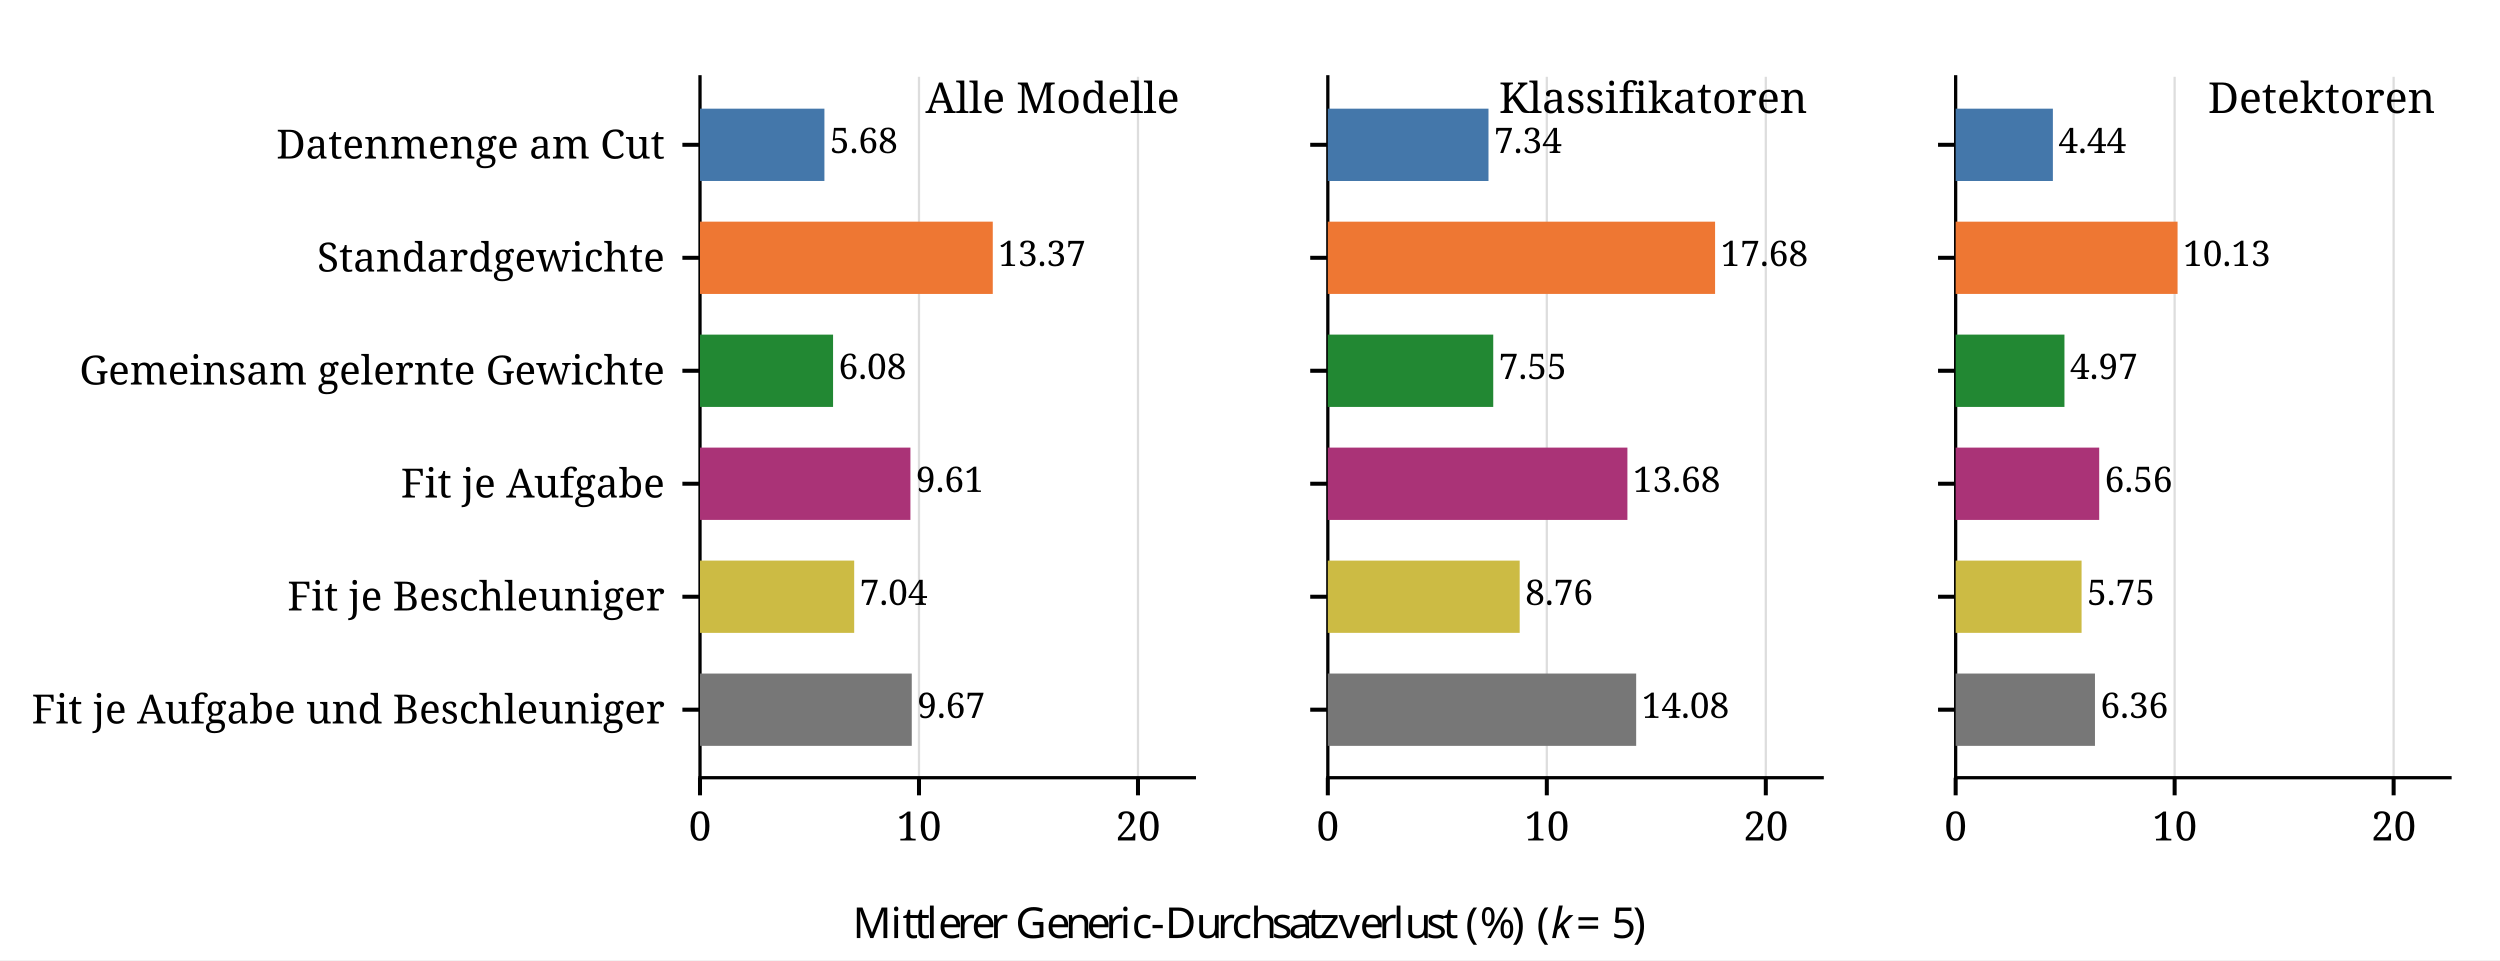
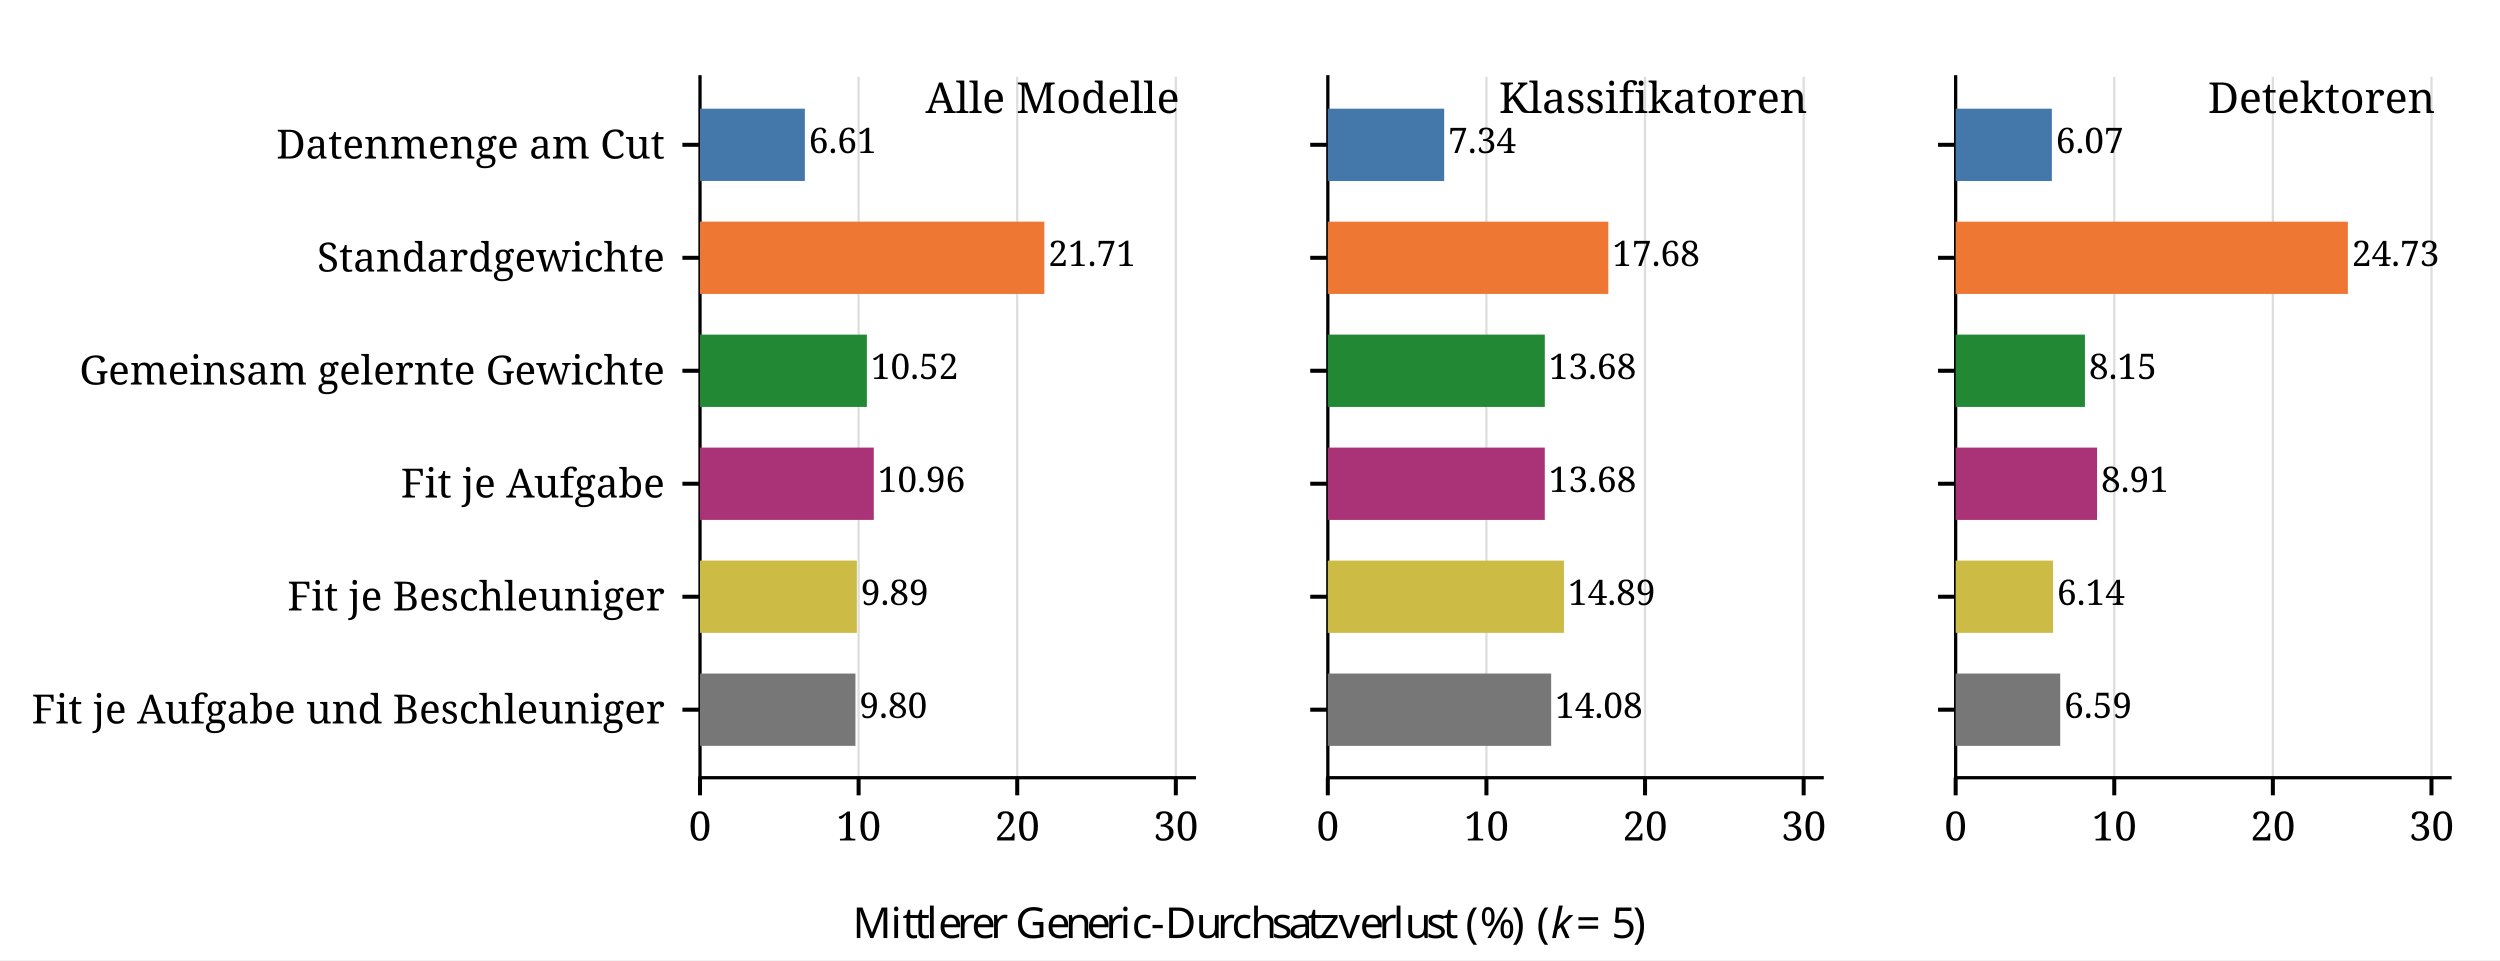
<svg xmlns="http://www.w3.org/2000/svg" xmlns:xlink="http://www.w3.org/1999/xlink" width="496.8pt" height="190.8pt" viewBox="0 0 496.8 190.8" version="1.1">
  <defs>
    <style type="text/css">*{stroke-linejoin: round; stroke-linecap: butt}</style>
  </defs>
  <g id="figure_1">
    <g id="patch_1">
      <path d="M 0 190.8 L 496.8 190.8 L 496.8 0 L 0 0 z " style="fill: #ffffff" />
    </g>
    <g id="axes_1">
      <g id="patch_2">
        <path d="M 139.104 154.548 L 237.341 154.548 L 237.341 15.264 L 139.104 15.264 z " style="fill: #ffffff" />
      </g>
      <g id="matplotlib.axis_1">
        <g id="xtick_1">
          <g id="line2d_1">
            <path d="M 139.104 154.548 L 139.104 15.264 " clip-path="url(#pb14347dd1e)" style="fill: none; stroke: #dddddd; stroke-width: 0.45; stroke-linecap: square" />
          </g>
          <g id="line2d_2">
            <defs>
              <path id="m5aab3f3cba" d="M 0 0 L 0 3.5 " style="stroke: #000000; stroke-width: 0.8" />
            </defs>
            <g>
              <use xlink:href="#m5aab3f3cba" x="139.104" y="154.548" style="stroke: #000000; stroke-width: 0.8" />
            </g>
          </g>
          <g id="text_1">
            <text style="font-size: 8px; font-family: 'STIXGeneral', serif; text-anchor: middle" x="139.104" y="167.012" transform="rotate(-0 139.104 167.0118)">0</text>
          </g>
        </g>
        <g id="xtick_2">
          <g id="line2d_3">
-             <path d="M 182.622 154.548 L 182.622 15.264 " clip-path="url(#pb14347dd1e)" style="fill: none; stroke: #dddddd; stroke-width: 0.45; stroke-linecap: square" />
+             <path d="M 170.623 154.548 L 170.623 15.264 " clip-path="url(#pb14347dd1e)" style="fill: none; stroke: #dddddd; stroke-width: 0.45; stroke-linecap: square" />
          </g>
          <g id="line2d_4">
            <g>
-               <use xlink:href="#m5aab3f3cba" x="182.622" y="154.548" style="stroke: #000000; stroke-width: 0.8" />
+               <use xlink:href="#m5aab3f3cba" x="170.623" y="154.548" style="stroke: #000000; stroke-width: 0.8" />
            </g>
          </g>
          <g id="text_2">
-             <text style="font-size: 8px; font-family: 'STIXGeneral', serif; text-anchor: middle" x="182.622" y="167.012" transform="rotate(-0 182.6218 167.0118)">10</text>
+             <text style="font-size: 8px; font-family: 'STIXGeneral', serif; text-anchor: middle" x="170.623" y="167.012" transform="rotate(-0 170.6229 167.0118)">10</text>
          </g>
        </g>
        <g id="xtick_3">
          <g id="line2d_5">
-             <path d="M 226.14 154.548 L 226.14 15.264 " clip-path="url(#pb14347dd1e)" style="fill: none; stroke: #dddddd; stroke-width: 0.45; stroke-linecap: square" />
+             <path d="M 202.142 154.548 L 202.142 15.264 " clip-path="url(#pb14347dd1e)" style="fill: none; stroke: #dddddd; stroke-width: 0.45; stroke-linecap: square" />
          </g>
          <g id="line2d_6">
            <g>
-               <use xlink:href="#m5aab3f3cba" x="226.14" y="154.548" style="stroke: #000000; stroke-width: 0.8" />
+               <use xlink:href="#m5aab3f3cba" x="202.142" y="154.548" style="stroke: #000000; stroke-width: 0.8" />
            </g>
          </g>
          <g id="text_3">
-             <text style="font-size: 8px; font-family: 'STIXGeneral', serif; text-anchor: middle" x="226.14" y="167.012" transform="rotate(-0 226.1395 167.0118)">20</text>
+             <text style="font-size: 8px; font-family: 'STIXGeneral', serif; text-anchor: middle" x="202.142" y="167.012" transform="rotate(-0 202.1417 167.0118)">20</text>
+           </g>
+         </g>
+         <g id="xtick_4">
+           <g id="line2d_7">
+             <path d="M 233.661 154.548 L 233.661 15.264 " clip-path="url(#pb14347dd1e)" style="fill: none; stroke: #dddddd; stroke-width: 0.45; stroke-linecap: square" />
+           </g>
+           <g id="line2d_8">
+             <g>
+               <use xlink:href="#m5aab3f3cba" x="233.661" y="154.548" style="stroke: #000000; stroke-width: 0.8" />
+             </g>
+           </g>
+           <g id="text_4">
+             <text style="font-size: 8px; font-family: 'STIXGeneral', serif; text-anchor: middle" x="233.661" y="167.012" transform="rotate(-0 233.6606 167.0118)">30</text>
          </g>
        </g>
      </g>
      <g id="matplotlib.axis_2">
        <g id="ytick_1">
-           <g id="line2d_7">
+           <g id="line2d_9">
            <defs>
              <path id="m6e11c9a4c9" d="M 0 0 L -3.5 0 " style="stroke: #000000; stroke-width: 0.8" />
            </defs>
            <g>
              <use xlink:href="#m6e11c9a4c9" x="139.104" y="28.779" style="stroke: #000000; stroke-width: 0.8" />
            </g>
          </g>
-           <g id="text_4">
+           <g id="text_5">
            <text style="font-size: 8px; font-family: 'STIXGeneral', serif; text-anchor: end" x="132.104" y="31.507" transform="rotate(-0 132.104 31.50743)">Datenmenge am Cut</text>
          </g>
        </g>
        <g id="ytick_2">
-           <g id="line2d_8">
+           <g id="line2d_10">
            <g>
              <use xlink:href="#m6e11c9a4c9" x="139.104" y="51.23" style="stroke: #000000; stroke-width: 0.8" />
            </g>
          </g>
-           <g id="text_5">
+           <g id="text_6">
            <text style="font-size: 8px; font-family: 'STIXGeneral', serif; text-anchor: end" x="132.104" y="53.962" transform="rotate(-0 132.104 53.96186)">Standardgewichte</text>
          </g>
        </g>
        <g id="ytick_3">
-           <g id="line2d_9">
+           <g id="line2d_11">
            <g>
              <use xlink:href="#m6e11c9a4c9" x="139.104" y="73.681" style="stroke: #000000; stroke-width: 0.8" />
            </g>
          </g>
-           <g id="text_6">
+           <g id="text_7">
            <text style="font-size: 8px; font-family: 'STIXGeneral', serif; text-anchor: end" x="132.104" y="76.413" transform="rotate(-0 132.104 76.41254)">Gemeinsam gelernte Gewichte</text>
          </g>
        </g>
        <g id="ytick_4">
-           <g id="line2d_10">
+           <g id="line2d_12">
            <g>
              <use xlink:href="#m6e11c9a4c9" x="139.104" y="96.131" style="stroke: #000000; stroke-width: 0.8" />
            </g>
          </g>
-           <g id="text_7">
+           <g id="text_8">
            <text style="font-size: 8px; font-family: 'STIXGeneral', serif; text-anchor: end" x="132.104" y="98.863" transform="rotate(-0 132.104 98.86321)">Fit je Aufgabe</text>
          </g>
        </g>
        <g id="ytick_5">
-           <g id="line2d_11">
+           <g id="line2d_13">
            <g>
              <use xlink:href="#m6e11c9a4c9" x="139.104" y="118.582" style="stroke: #000000; stroke-width: 0.8" />
            </g>
          </g>
-           <g id="text_8">
+           <g id="text_9">
            <text style="font-size: 8px; font-family: 'STIXGeneral', serif; text-anchor: end" x="132.104" y="121.314" transform="rotate(-0 132.104 121.3139)">Fit je Beschleuniger</text>
          </g>
        </g>
        <g id="ytick_6">
-           <g id="line2d_12">
+           <g id="line2d_14">
            <g>
              <use xlink:href="#m6e11c9a4c9" x="139.104" y="141.033" style="stroke: #000000; stroke-width: 0.8" />
            </g>
          </g>
-           <g id="text_9">
+           <g id="text_10">
            <text style="font-size: 8px; font-family: 'STIXGeneral', serif; text-anchor: end" x="132.104" y="143.765" transform="rotate(-0 132.104 143.7646)">Fit je Aufgabe und Beschleuniger</text>
          </g>
        </g>
      </g>
      <g id="patch_3">
        <path d="M 139.104 154.548 L 139.104 15.264 " style="fill: none; stroke: #000000; stroke-width: 0.65; stroke-linejoin: miter; stroke-linecap: square" />
      </g>
      <g id="patch_4">
        <path d="M 139.104 154.548 L 237.341 154.548 " style="fill: none; stroke: #000000; stroke-width: 0.65; stroke-linejoin: miter; stroke-linecap: square" />
      </g>
      <g id="patch_5">
-         <path d="M 139.104 21.595 L 163.828 21.595 L 163.828 35.964 L 139.104 35.964 z " clip-path="url(#pb14347dd1e)" style="fill: #4477aa" />
+         <path d="M 139.104 21.595 L 159.939 21.595 L 159.939 35.964 L 139.104 35.964 z " clip-path="url(#pb14347dd1e)" style="fill: #4477aa" />
      </g>
      <g id="patch_6">
-         <path d="M 139.104 44.046 L 197.285 44.046 L 197.285 58.414 L 139.104 58.414 z " clip-path="url(#pb14347dd1e)" style="fill: #ee7733" />
+         <path d="M 139.104 44.046 L 207.528 44.046 L 207.528 58.414 L 139.104 58.414 z " clip-path="url(#pb14347dd1e)" style="fill: #ee7733" />
      </g>
      <g id="patch_7">
-         <path d="M 139.104 66.496 L 165.547 66.496 L 165.547 80.865 L 139.104 80.865 z " clip-path="url(#pb14347dd1e)" style="fill: #228833" />
+         <path d="M 139.104 66.496 L 172.262 66.496 L 172.262 80.865 L 139.104 80.865 z " clip-path="url(#pb14347dd1e)" style="fill: #228833" />
      </g>
      <g id="patch_8">
-         <path d="M 139.104 88.947 L 180.919 88.947 L 180.919 103.316 L 139.104 103.316 z " clip-path="url(#pb14347dd1e)" style="fill: #aa3377" />
+         <path d="M 139.104 88.947 L 173.639 88.947 L 173.639 103.316 L 139.104 103.316 z " clip-path="url(#pb14347dd1e)" style="fill: #aa3377" />
      </g>
      <g id="patch_9">
-         <path d="M 139.104 111.398 L 169.744 111.398 L 169.744 125.766 L 139.104 125.766 z " clip-path="url(#pb14347dd1e)" style="fill: #ccbb44" />
+         <path d="M 139.104 111.398 L 170.271 111.398 L 170.271 125.766 L 139.104 125.766 z " clip-path="url(#pb14347dd1e)" style="fill: #ccbb44" />
      </g>
      <g id="patch_10">
-         <path d="M 139.104 133.848 L 181.185 133.848 L 181.185 148.217 L 139.104 148.217 z " clip-path="url(#pb14347dd1e)" style="fill: #777777" />
-       </g>
-       <g id="text_10">
-         <text style="font-size: 7px; font-family: 'STIXGeneral', serif; text-anchor: start" x="164.916" y="30.41" transform="rotate(-0 164.9162 30.41009)">5.68</text>
+         <path d="M 139.104 133.848 L 169.995 133.848 L 169.995 148.217 L 139.104 148.217 z " clip-path="url(#pb14347dd1e)" style="fill: #777777" />
      </g>
      <g id="text_11">
-         <text style="font-size: 7px; font-family: 'STIXGeneral', serif; text-anchor: start" x="198.373" y="52.861" transform="rotate(-0 198.3731 52.86077)">13.37</text>
+         <text style="font-size: 7px; font-family: 'STIXGeneral', serif; text-anchor: start" x="160.727" y="30.41" transform="rotate(-0 160.7271 30.41009)">6.61</text>
      </g>
      <g id="text_12">
-         <text style="font-size: 7px; font-family: 'STIXGeneral', serif; text-anchor: start" x="166.635" y="75.311" transform="rotate(-0 166.6348 75.31144)">6.08</text>
+         <text style="font-size: 7px; font-family: 'STIXGeneral', serif; text-anchor: start" x="208.316" y="52.861" transform="rotate(-0 208.3157 52.86077)">21.71</text>
      </g>
      <g id="text_13">
-         <text style="font-size: 7px; font-family: 'STIXGeneral', serif; text-anchor: start" x="182.007" y="97.762" transform="rotate(-0 182.0072 97.76212)">9.61</text>
+         <text style="font-size: 7px; font-family: 'STIXGeneral', serif; text-anchor: start" x="173.05" y="75.311" transform="rotate(-0 173.0497 75.31144)">10.52</text>
      </g>
      <g id="text_14">
-         <text style="font-size: 7px; font-family: 'STIXGeneral', serif; text-anchor: start" x="170.832" y="120.213" transform="rotate(-0 170.832 120.2128)">7.04</text>
+         <text style="font-size: 7px; font-family: 'STIXGeneral', serif; text-anchor: start" x="174.427" y="97.762" transform="rotate(-0 174.4272 97.76212)">10.96</text>
      </g>
      <g id="text_15">
-         <text style="font-size: 7px; font-family: 'STIXGeneral', serif; text-anchor: start" x="182.273" y="142.663" transform="rotate(-0 182.2727 142.6635)">9.67</text>
+         <text style="font-size: 7px; font-family: 'STIXGeneral', serif; text-anchor: start" x="171.059" y="120.213" transform="rotate(-0 171.0593 120.2128)">9.89</text>
      </g>
      <g id="text_16">
+         <text style="font-size: 7px; font-family: 'STIXGeneral', serif; text-anchor: start" x="170.783" y="142.663" transform="rotate(-0 170.7829 142.6635)">9.80</text>
+       </g>
+       <g id="text_17">
        <text style="font-size: 8.5px; font-family: 'STIXGeneral', serif; text-anchor: end" x="234.394" y="22.462" transform="rotate(-0 234.3942 22.46207)">Alle Modelle</text>
      </g>
    </g>
    <g id="axes_2">
      <g id="patch_11">
        <path d="M 263.865 154.548 L 362.103 154.548 L 362.103 15.264 L 263.865 15.264 z " style="fill: #ffffff" />
      </g>
      <g id="matplotlib.axis_3">
-         <g id="xtick_4">
-           <g id="line2d_13">
-             <path d="M 263.865 154.548 L 263.865 15.264 " clip-path="url(#p66801f9bb3)" style="fill: none; stroke: #dddddd; stroke-width: 0.45; stroke-linecap: square" />
-           </g>
-           <g id="line2d_14">
-             <g>
-               <use xlink:href="#m5aab3f3cba" x="263.865" y="154.548" style="stroke: #000000; stroke-width: 0.8" />
-             </g>
-           </g>
-           <g id="text_17">
-             <text style="font-size: 8px; font-family: 'STIXGeneral', serif; text-anchor: middle" x="263.865" y="167.012" transform="rotate(-0 263.8654 167.0118)">0</text>
-           </g>
-         </g>
        <g id="xtick_5">
          <g id="line2d_15">
-             <path d="M 307.383 154.548 L 307.383 15.264 " clip-path="url(#p66801f9bb3)" style="fill: none; stroke: #dddddd; stroke-width: 0.45; stroke-linecap: square" />
+             <path d="M 263.865 154.548 L 263.865 15.264 " clip-path="url(#p66801f9bb3)" style="fill: none; stroke: #dddddd; stroke-width: 0.45; stroke-linecap: square" />
          </g>
          <g id="line2d_16">
            <g>
-               <use xlink:href="#m5aab3f3cba" x="307.383" y="154.548" style="stroke: #000000; stroke-width: 0.8" />
+               <use xlink:href="#m5aab3f3cba" x="263.865" y="154.548" style="stroke: #000000; stroke-width: 0.8" />
            </g>
          </g>
          <g id="text_18">
-             <text style="font-size: 8px; font-family: 'STIXGeneral', serif; text-anchor: middle" x="307.383" y="167.012" transform="rotate(-0 307.3831 167.0118)">10</text>
+             <text style="font-size: 8px; font-family: 'STIXGeneral', serif; text-anchor: middle" x="263.865" y="167.012" transform="rotate(-0 263.8654 167.0118)">0</text>
          </g>
        </g>
        <g id="xtick_6">
          <g id="line2d_17">
-             <path d="M 350.901 154.548 L 350.901 15.264 " clip-path="url(#p66801f9bb3)" style="fill: none; stroke: #dddddd; stroke-width: 0.45; stroke-linecap: square" />
+             <path d="M 295.384 154.548 L 295.384 15.264 " clip-path="url(#p66801f9bb3)" style="fill: none; stroke: #dddddd; stroke-width: 0.45; stroke-linecap: square" />
          </g>
          <g id="line2d_18">
            <g>
-               <use xlink:href="#m5aab3f3cba" x="350.901" y="154.548" style="stroke: #000000; stroke-width: 0.8" />
+               <use xlink:href="#m5aab3f3cba" x="295.384" y="154.548" style="stroke: #000000; stroke-width: 0.8" />
            </g>
          </g>
          <g id="text_19">
-             <text style="font-size: 8px; font-family: 'STIXGeneral', serif; text-anchor: middle" x="350.901" y="167.012" transform="rotate(-0 350.9009 167.0118)">20</text>
+             <text style="font-size: 8px; font-family: 'STIXGeneral', serif; text-anchor: middle" x="295.384" y="167.012" transform="rotate(-0 295.3842 167.0118)">10</text>
+           </g>
+         </g>
+         <g id="xtick_7">
+           <g id="line2d_19">
+             <path d="M 326.903 154.548 L 326.903 15.264 " clip-path="url(#p66801f9bb3)" style="fill: none; stroke: #dddddd; stroke-width: 0.45; stroke-linecap: square" />
+           </g>
+           <g id="line2d_20">
+             <g>
+               <use xlink:href="#m5aab3f3cba" x="326.903" y="154.548" style="stroke: #000000; stroke-width: 0.8" />
+             </g>
+           </g>
+           <g id="text_20">
+             <text style="font-size: 8px; font-family: 'STIXGeneral', serif; text-anchor: middle" x="326.903" y="167.012" transform="rotate(-0 326.9031 167.0118)">20</text>
+           </g>
+         </g>
+         <g id="xtick_8">
+           <g id="line2d_21">
+             <path d="M 358.422 154.548 L 358.422 15.264 " clip-path="url(#p66801f9bb3)" style="fill: none; stroke: #dddddd; stroke-width: 0.45; stroke-linecap: square" />
+           </g>
+           <g id="line2d_22">
+             <g>
+               <use xlink:href="#m5aab3f3cba" x="358.422" y="154.548" style="stroke: #000000; stroke-width: 0.8" />
+             </g>
+           </g>
+           <g id="text_21">
+             <text style="font-size: 8px; font-family: 'STIXGeneral', serif; text-anchor: middle" x="358.422" y="167.012" transform="rotate(-0 358.4219 167.0118)">30</text>
          </g>
        </g>
      </g>
      <g id="matplotlib.axis_4">
        <g id="ytick_7">
-           <g id="line2d_19">
+           <g id="line2d_23">
            <g>
              <use xlink:href="#m6e11c9a4c9" x="263.865" y="28.779" style="stroke: #000000; stroke-width: 0.8" />
            </g>
          </g>
        </g>
        <g id="ytick_8">
-           <g id="line2d_20">
+           <g id="line2d_24">
            <g>
              <use xlink:href="#m6e11c9a4c9" x="263.865" y="51.23" style="stroke: #000000; stroke-width: 0.8" />
            </g>
          </g>
        </g>
        <g id="ytick_9">
-           <g id="line2d_21">
+           <g id="line2d_25">
            <g>
              <use xlink:href="#m6e11c9a4c9" x="263.865" y="73.681" style="stroke: #000000; stroke-width: 0.8" />
            </g>
          </g>
        </g>
        <g id="ytick_10">
-           <g id="line2d_22">
+           <g id="line2d_26">
            <g>
              <use xlink:href="#m6e11c9a4c9" x="263.865" y="96.131" style="stroke: #000000; stroke-width: 0.8" />
            </g>
          </g>
        </g>
        <g id="ytick_11">
-           <g id="line2d_23">
+           <g id="line2d_27">
            <g>
              <use xlink:href="#m6e11c9a4c9" x="263.865" y="118.582" style="stroke: #000000; stroke-width: 0.8" />
            </g>
          </g>
        </g>
        <g id="ytick_12">
-           <g id="line2d_24">
+           <g id="line2d_28">
            <g>
              <use xlink:href="#m6e11c9a4c9" x="263.865" y="141.033" style="stroke: #000000; stroke-width: 0.8" />
            </g>
          </g>
        </g>
      </g>
      <g id="patch_12">
        <path d="M 263.865 154.548 L 263.865 15.264 " style="fill: none; stroke: #000000; stroke-width: 0.65; stroke-linejoin: miter; stroke-linecap: square" />
      </g>
      <g id="patch_13">
        <path d="M 263.865 154.548 L 362.103 154.548 " style="fill: none; stroke: #000000; stroke-width: 0.65; stroke-linejoin: miter; stroke-linecap: square" />
      </g>
      <g id="patch_14">
-         <path d="M 263.865 21.595 L 295.792 21.595 L 295.792 35.964 L 263.865 35.964 z " clip-path="url(#p66801f9bb3)" style="fill: #4477aa" />
+         <path d="M 263.865 21.595 L 286.989 21.595 L 286.989 35.964 L 263.865 35.964 z " clip-path="url(#p66801f9bb3)" style="fill: #4477aa" />
      </g>
      <g id="patch_15">
-         <path d="M 263.865 44.046 L 340.821 44.046 L 340.821 58.414 L 263.865 58.414 z " clip-path="url(#p66801f9bb3)" style="fill: #ee7733" />
+         <path d="M 263.865 44.046 L 319.602 44.046 L 319.602 58.414 L 263.865 58.414 z " clip-path="url(#p66801f9bb3)" style="fill: #ee7733" />
      </g>
      <g id="patch_16">
-         <path d="M 263.865 66.496 L 296.737 66.496 L 296.737 80.865 L 263.865 80.865 z " clip-path="url(#p66801f9bb3)" style="fill: #228833" />
+         <path d="M 263.865 66.496 L 306.983 66.496 L 306.983 80.865 L 263.865 80.865 z " clip-path="url(#p66801f9bb3)" style="fill: #228833" />
      </g>
      <g id="patch_17">
-         <path d="M 263.865 88.947 L 323.398 88.947 L 323.398 103.316 L 263.865 103.316 z " clip-path="url(#p66801f9bb3)" style="fill: #aa3377" />
+         <path d="M 263.865 88.947 L 306.983 88.947 L 306.983 103.316 L 263.865 103.316 z " clip-path="url(#p66801f9bb3)" style="fill: #aa3377" />
      </g>
      <g id="patch_18">
-         <path d="M 263.865 111.398 L 301.993 111.398 L 301.993 125.766 L 263.865 125.766 z " clip-path="url(#p66801f9bb3)" style="fill: #ccbb44" />
+         <path d="M 263.865 111.398 L 310.79 111.398 L 310.79 125.766 L 263.865 125.766 z " clip-path="url(#p66801f9bb3)" style="fill: #ccbb44" />
      </g>
      <g id="patch_19">
-         <path d="M 263.865 133.848 L 325.14 133.848 L 325.14 148.217 L 263.865 148.217 z " clip-path="url(#p66801f9bb3)" style="fill: #777777" />
-       </g>
-       <g id="text_20">
-         <text style="font-size: 7px; font-family: 'STIXGeneral', serif; text-anchor: start" x="296.88" y="30.41" transform="rotate(-0 296.8803 30.41009)">7.34</text>
-       </g>
-       <g id="text_21">
-         <text style="font-size: 7px; font-family: 'STIXGeneral', serif; text-anchor: start" x="341.909" y="52.861" transform="rotate(-0 341.9086 52.86077)">17.68</text>
+         <path d="M 263.865 133.848 L 308.245 133.848 L 308.245 148.217 L 263.865 148.217 z " clip-path="url(#p66801f9bb3)" style="fill: #777777" />
      </g>
      <g id="text_22">
-         <text style="font-size: 7px; font-family: 'STIXGeneral', serif; text-anchor: start" x="297.825" y="75.311" transform="rotate(-0 297.8247 75.31144)">7.55</text>
+         <text style="font-size: 7px; font-family: 'STIXGeneral', serif; text-anchor: start" x="287.777" y="30.41" transform="rotate(-0 287.7773 30.41009)">7.34</text>
      </g>
      <g id="text_23">
-         <text style="font-size: 7px; font-family: 'STIXGeneral', serif; text-anchor: start" x="324.486" y="97.762" transform="rotate(-0 324.4857 97.76212)">13.68</text>
+         <text style="font-size: 7px; font-family: 'STIXGeneral', serif; text-anchor: start" x="320.39" y="52.861" transform="rotate(-0 320.3902 52.86077)">17.68</text>
      </g>
      <g id="text_24">
-         <text style="font-size: 7px; font-family: 'STIXGeneral', serif; text-anchor: start" x="303.081" y="120.213" transform="rotate(-0 303.0808 120.2128)">8.76</text>
+         <text style="font-size: 7px; font-family: 'STIXGeneral', serif; text-anchor: start" x="307.771" y="75.311" transform="rotate(-0 307.7712 75.31144)">13.68</text>
      </g>
      <g id="text_25">
-         <text style="font-size: 7px; font-family: 'STIXGeneral', serif; text-anchor: start" x="326.228" y="142.663" transform="rotate(-0 326.2275 142.6635)">14.08</text>
+         <text style="font-size: 7px; font-family: 'STIXGeneral', serif; text-anchor: start" x="307.771" y="97.762" transform="rotate(-0 307.7712 97.76212)">13.68</text>
      </g>
      <g id="text_26">
+         <text style="font-size: 7px; font-family: 'STIXGeneral', serif; text-anchor: start" x="311.578" y="120.213" transform="rotate(-0 311.5781 120.2128)">14.89</text>
+       </g>
+       <g id="text_27">
+         <text style="font-size: 7px; font-family: 'STIXGeneral', serif; text-anchor: start" x="309.033" y="142.663" transform="rotate(-0 309.0327 142.6635)">14.08</text>
+       </g>
+       <g id="text_28">
        <text style="font-size: 8.5px; font-family: 'STIXGeneral', serif; text-anchor: end" x="359.156" y="22.462" transform="rotate(-0 359.1555 22.46207)">Klassifikatoren</text>
      </g>
    </g>
    <g id="axes_3">
      <g id="patch_20">
        <path d="M 388.627 154.548 L 486.864 154.548 L 486.864 15.264 L 388.627 15.264 z " style="fill: #ffffff" />
      </g>
      <g id="matplotlib.axis_5">
-         <g id="xtick_7">
-           <g id="line2d_25">
-             <path d="M 388.627 154.548 L 388.627 15.264 " clip-path="url(#p6dc72cf9d1)" style="fill: none; stroke: #dddddd; stroke-width: 0.45; stroke-linecap: square" />
-           </g>
-           <g id="line2d_26">
-             <g>
-               <use xlink:href="#m5aab3f3cba" x="388.627" y="154.548" style="stroke: #000000; stroke-width: 0.8" />
-             </g>
-           </g>
-           <g id="text_27">
-             <text style="font-size: 8px; font-family: 'STIXGeneral', serif; text-anchor: middle" x="388.627" y="167.012" transform="rotate(-0 388.6267 167.0118)">0</text>
-           </g>
-         </g>
-         <g id="xtick_8">
-           <g id="line2d_27">
-             <path d="M 432.144 154.548 L 432.144 15.264 " clip-path="url(#p6dc72cf9d1)" style="fill: none; stroke: #dddddd; stroke-width: 0.45; stroke-linecap: square" />
-           </g>
-           <g id="line2d_28">
-             <g>
-               <use xlink:href="#m5aab3f3cba" x="432.144" y="154.548" style="stroke: #000000; stroke-width: 0.8" />
-             </g>
-           </g>
-           <g id="text_28">
-             <text style="font-size: 8px; font-family: 'STIXGeneral', serif; text-anchor: middle" x="432.144" y="167.012" transform="rotate(-0 432.1445 167.0118)">10</text>
-           </g>
-         </g>
        <g id="xtick_9">
          <g id="line2d_29">
-             <path d="M 475.662 154.548 L 475.662 15.264 " clip-path="url(#p6dc72cf9d1)" style="fill: none; stroke: #dddddd; stroke-width: 0.45; stroke-linecap: square" />
+             <path d="M 388.627 154.548 L 388.627 15.264 " clip-path="url(#p6dc72cf9d1)" style="fill: none; stroke: #dddddd; stroke-width: 0.45; stroke-linecap: square" />
          </g>
          <g id="line2d_30">
            <g>
-               <use xlink:href="#m5aab3f3cba" x="475.662" y="154.548" style="stroke: #000000; stroke-width: 0.8" />
+               <use xlink:href="#m5aab3f3cba" x="388.627" y="154.548" style="stroke: #000000; stroke-width: 0.8" />
            </g>
          </g>
          <g id="text_29">
-             <text style="font-size: 8px; font-family: 'STIXGeneral', serif; text-anchor: middle" x="475.662" y="167.012" transform="rotate(-0 475.6622 167.0118)">20</text>
+             <text style="font-size: 8px; font-family: 'STIXGeneral', serif; text-anchor: middle" x="388.627" y="167.012" transform="rotate(-0 388.6267 167.0118)">0</text>
+           </g>
+         </g>
+         <g id="xtick_10">
+           <g id="line2d_31">
+             <path d="M 420.146 154.548 L 420.146 15.264 " clip-path="url(#p6dc72cf9d1)" style="fill: none; stroke: #dddddd; stroke-width: 0.45; stroke-linecap: square" />
+           </g>
+           <g id="line2d_32">
+             <g>
+               <use xlink:href="#m5aab3f3cba" x="420.146" y="154.548" style="stroke: #000000; stroke-width: 0.8" />
+             </g>
+           </g>
+           <g id="text_30">
+             <text style="font-size: 8px; font-family: 'STIXGeneral', serif; text-anchor: middle" x="420.146" y="167.012" transform="rotate(-0 420.1456 167.0118)">10</text>
+           </g>
+         </g>
+         <g id="xtick_11">
+           <g id="line2d_33">
+             <path d="M 451.664 154.548 L 451.664 15.264 " clip-path="url(#p6dc72cf9d1)" style="fill: none; stroke: #dddddd; stroke-width: 0.45; stroke-linecap: square" />
+           </g>
+           <g id="line2d_34">
+             <g>
+               <use xlink:href="#m5aab3f3cba" x="451.664" y="154.548" style="stroke: #000000; stroke-width: 0.8" />
+             </g>
+           </g>
+           <g id="text_31">
+             <text style="font-size: 8px; font-family: 'STIXGeneral', serif; text-anchor: middle" x="451.664" y="167.012" transform="rotate(-0 451.6644 167.0118)">20</text>
+           </g>
+         </g>
+         <g id="xtick_12">
+           <g id="line2d_35">
+             <path d="M 483.183 154.548 L 483.183 15.264 " clip-path="url(#p6dc72cf9d1)" style="fill: none; stroke: #dddddd; stroke-width: 0.45; stroke-linecap: square" />
+           </g>
+           <g id="line2d_36">
+             <g>
+               <use xlink:href="#m5aab3f3cba" x="483.183" y="154.548" style="stroke: #000000; stroke-width: 0.8" />
+             </g>
+           </g>
+           <g id="text_32">
+             <text style="font-size: 8px; font-family: 'STIXGeneral', serif; text-anchor: middle" x="483.183" y="167.012" transform="rotate(-0 483.1833 167.0118)">30</text>
          </g>
        </g>
      </g>
      <g id="matplotlib.axis_6">
        <g id="ytick_13">
-           <g id="line2d_31">
+           <g id="line2d_37">
            <g>
              <use xlink:href="#m6e11c9a4c9" x="388.627" y="28.779" style="stroke: #000000; stroke-width: 0.8" />
            </g>
          </g>
        </g>
        <g id="ytick_14">
-           <g id="line2d_32">
+           <g id="line2d_38">
            <g>
              <use xlink:href="#m6e11c9a4c9" x="388.627" y="51.23" style="stroke: #000000; stroke-width: 0.8" />
            </g>
          </g>
        </g>
        <g id="ytick_15">
-           <g id="line2d_33">
+           <g id="line2d_39">
            <g>
              <use xlink:href="#m6e11c9a4c9" x="388.627" y="73.681" style="stroke: #000000; stroke-width: 0.8" />
            </g>
          </g>
        </g>
        <g id="ytick_16">
-           <g id="line2d_34">
+           <g id="line2d_40">
            <g>
              <use xlink:href="#m6e11c9a4c9" x="388.627" y="96.131" style="stroke: #000000; stroke-width: 0.8" />
            </g>
          </g>
        </g>
        <g id="ytick_17">
-           <g id="line2d_35">
+           <g id="line2d_41">
            <g>
              <use xlink:href="#m6e11c9a4c9" x="388.627" y="118.582" style="stroke: #000000; stroke-width: 0.8" />
            </g>
          </g>
        </g>
        <g id="ytick_18">
-           <g id="line2d_36">
+           <g id="line2d_42">
            <g>
              <use xlink:href="#m6e11c9a4c9" x="388.627" y="141.033" style="stroke: #000000; stroke-width: 0.8" />
            </g>
          </g>
        </g>
      </g>
      <g id="patch_21">
        <path d="M 388.627 154.548 L 388.627 15.264 " style="fill: none; stroke: #000000; stroke-width: 0.65; stroke-linejoin: miter; stroke-linecap: square" />
      </g>
      <g id="patch_22">
        <path d="M 388.627 154.548 L 486.864 154.548 " style="fill: none; stroke: #000000; stroke-width: 0.65; stroke-linejoin: miter; stroke-linecap: square" />
      </g>
      <g id="patch_23">
-         <path d="M 388.627 21.595 L 407.949 21.595 L 407.949 35.964 L 388.627 35.964 z " clip-path="url(#p6dc72cf9d1)" style="fill: #4477aa" />
+         <path d="M 388.627 21.595 L 407.745 21.595 L 407.745 35.964 L 388.627 35.964 z " clip-path="url(#p6dc72cf9d1)" style="fill: #4477aa" />
      </g>
      <g id="patch_24">
-         <path d="M 388.627 44.046 L 432.727 44.046 L 432.727 58.414 L 388.627 58.414 z " clip-path="url(#p6dc72cf9d1)" style="fill: #ee7733" />
+         <path d="M 388.627 44.046 L 466.566 44.046 L 466.566 58.414 L 388.627 58.414 z " clip-path="url(#p6dc72cf9d1)" style="fill: #ee7733" />
      </g>
      <g id="patch_25">
-         <path d="M 388.627 66.496 L 410.248 66.496 L 410.248 80.865 L 388.627 80.865 z " clip-path="url(#p6dc72cf9d1)" style="fill: #228833" />
+         <path d="M 388.627 66.496 L 414.314 66.496 L 414.314 80.865 L 388.627 80.865 z " clip-path="url(#p6dc72cf9d1)" style="fill: #228833" />
      </g>
      <g id="patch_26">
-         <path d="M 388.627 88.947 L 417.154 88.947 L 417.154 103.316 L 388.627 103.316 z " clip-path="url(#p6dc72cf9d1)" style="fill: #aa3377" />
+         <path d="M 388.627 88.947 L 416.725 88.947 L 416.725 103.316 L 388.627 103.316 z " clip-path="url(#p6dc72cf9d1)" style="fill: #aa3377" />
      </g>
      <g id="patch_27">
-         <path d="M 388.627 111.398 L 413.651 111.398 L 413.651 125.766 L 388.627 125.766 z " clip-path="url(#p6dc72cf9d1)" style="fill: #ccbb44" />
+         <path d="M 388.627 111.398 L 407.976 111.398 L 407.976 125.766 L 388.627 125.766 z " clip-path="url(#p6dc72cf9d1)" style="fill: #ccbb44" />
      </g>
      <g id="patch_28">
-         <path d="M 388.627 133.848 L 416.312 133.848 L 416.312 148.217 L 388.627 148.217 z " clip-path="url(#p6dc72cf9d1)" style="fill: #777777" />
-       </g>
-       <g id="text_30">
-         <text style="font-size: 7px; font-family: 'STIXGeneral', serif; text-anchor: start" x="409.037" y="30.41" transform="rotate(-0 409.0369 30.41009)">4.44</text>
-       </g>
-       <g id="text_31">
-         <text style="font-size: 7px; font-family: 'STIXGeneral', serif; text-anchor: start" x="433.815" y="52.861" transform="rotate(-0 433.8152 52.86077)">10.13</text>
-       </g>
-       <g id="text_32">
-         <text style="font-size: 7px; font-family: 'STIXGeneral', serif; text-anchor: start" x="411.336" y="75.311" transform="rotate(-0 411.3362 75.31144)">4.97</text>
+         <path d="M 388.627 133.848 L 409.401 133.848 L 409.401 148.217 L 388.627 148.217 z " clip-path="url(#p6dc72cf9d1)" style="fill: #777777" />
      </g>
      <g id="text_33">
-         <text style="font-size: 7px; font-family: 'STIXGeneral', serif; text-anchor: start" x="418.242" y="97.762" transform="rotate(-0 418.2421 97.76212)">6.56</text>
+         <text style="font-size: 7px; font-family: 'STIXGeneral', serif; text-anchor: start" x="408.533" y="30.41" transform="rotate(-0 408.5331 30.41009)">6.07</text>
      </g>
      <g id="text_34">
-         <text style="font-size: 7px; font-family: 'STIXGeneral', serif; text-anchor: start" x="414.739" y="120.213" transform="rotate(-0 414.7391 120.2128)">5.75</text>
+         <text style="font-size: 7px; font-family: 'STIXGeneral', serif; text-anchor: start" x="467.354" y="52.861" transform="rotate(-0 467.3535 52.86077)">24.73</text>
      </g>
      <g id="text_35">
-         <text style="font-size: 7px; font-family: 'STIXGeneral', serif; text-anchor: start" x="417.4" y="142.663" transform="rotate(-0 417.4004 142.6635)">6.36</text>
+         <text style="font-size: 7px; font-family: 'STIXGeneral', serif; text-anchor: start" x="415.102" y="75.311" transform="rotate(-0 415.1024 75.31144)">8.15</text>
      </g>
      <g id="text_36">
+         <text style="font-size: 7px; font-family: 'STIXGeneral', serif; text-anchor: start" x="417.513" y="97.762" transform="rotate(-0 417.5129 97.76212)">8.91</text>
+       </g>
+       <g id="text_37">
+         <text style="font-size: 7px; font-family: 'STIXGeneral', serif; text-anchor: start" x="408.764" y="120.213" transform="rotate(-0 408.7638 120.2128)">6.14</text>
+       </g>
+       <g id="text_38">
+         <text style="font-size: 7px; font-family: 'STIXGeneral', serif; text-anchor: start" x="410.189" y="142.663" transform="rotate(-0 410.1892 142.6635)">6.59</text>
+       </g>
+       <g id="text_39">
        <text style="font-size: 8.5px; font-family: 'STIXGeneral', serif; text-anchor: end" x="483.917" y="22.462" transform="rotate(-0 483.9169 22.46207)">Detektoren</text>
      </g>
    </g>
-     <g id="text_37">
+     <g id="text_40">
      <g transform="translate(169.435 187.0472)">
        <text>
          <tspan x="0" y="-0.641" style="font-size: 8.5px; font-family: 'STIXGeneral'">M</tspan>
          <tspan x="7.557" y="-0.641" style="font-size: 8.5px; font-family: 'STIXGeneral'">i</tspan>
          <tspan x="9.919" y="-0.641" style="font-size: 8.5px; font-family: 'STIXGeneral'">t</tspan>
          <tspan x="12.282" y="-0.641" style="font-size: 8.5px; font-family: 'STIXGeneral'">t</tspan>
          <tspan x="14.645" y="-0.641" style="font-size: 8.5px; font-family: 'STIXGeneral'">l</tspan>
          <tspan x="17.008" y="-0.641" style="font-size: 8.5px; font-family: 'STIXGeneral'">e</tspan>
          <tspan x="20.782" y="-0.641" style="font-size: 8.5px; font-family: 'STIXGeneral'">r</tspan>
          <tspan x="23.613" y="-0.641" style="font-size: 8.5px; font-family: 'STIXGeneral'">e</tspan>
          <tspan x="27.387" y="-0.641" style="font-size: 8.5px; font-family: 'STIXGeneral'">r</tspan>
          <tspan x="30.217" y="-0.641" style="font-size: 8.5px; font-family: 'STIXGeneral'"> </tspan>
          <tspan x="32.342" y="-0.641" style="font-size: 8.5px; font-family: 'STIXGeneral'">G</tspan>
          <tspan x="38.479" y="-0.641" style="font-size: 8.5px; font-family: 'STIXGeneral'">e</tspan>
          <tspan x="42.253" y="-0.641" style="font-size: 8.5px; font-family: 'STIXGeneral'">n</tspan>
          <tspan x="46.503" y="-0.641" style="font-size: 8.5px; font-family: 'STIXGeneral'">e</tspan>
          <tspan x="50.277" y="-0.641" style="font-size: 8.5px; font-family: 'STIXGeneral'">r</tspan>
          <tspan x="53.108" y="-0.641" style="font-size: 8.5px; font-family: 'STIXGeneral'">i</tspan>
          <tspan x="55.471" y="-0.641" style="font-size: 8.5px; font-family: 'STIXGeneral'">c</tspan>
          <tspan x="59.245" y="-0.641" style="font-size: 8.5px; font-family: 'STIXGeneral'">-</tspan>
          <tspan x="62.075" y="-0.641" style="font-size: 8.5px; font-family: 'STIXGeneral'">D</tspan>
          <tspan x="68.212" y="-0.641" style="font-size: 8.5px; font-family: 'STIXGeneral'">u</tspan>
          <tspan x="72.462" y="-0.641" style="font-size: 8.5px; font-family: 'STIXGeneral'">r</tspan>
          <tspan x="75.293" y="-0.641" style="font-size: 8.5px; font-family: 'STIXGeneral'">c</tspan>
          <tspan x="79.067" y="-0.641" style="font-size: 8.5px; font-family: 'STIXGeneral'">h</tspan>
          <tspan x="83.317" y="-0.641" style="font-size: 8.5px; font-family: 'STIXGeneral'">s</tspan>
          <tspan x="86.623" y="-0.641" style="font-size: 8.5px; font-family: 'STIXGeneral'">a</tspan>
          <tspan x="90.397" y="-0.641" style="font-size: 8.5px; font-family: 'STIXGeneral'">t</tspan>
          <tspan x="92.76" y="-0.641" style="font-size: 8.5px; font-family: 'STIXGeneral'">z</tspan>
          <tspan x="96.534" y="-0.641" style="font-size: 8.5px; font-family: 'STIXGeneral'">v</tspan>
          <tspan x="100.784" y="-0.641" style="font-size: 8.5px; font-family: 'STIXGeneral'">e</tspan>
          <tspan x="104.558" y="-0.641" style="font-size: 8.5px; font-family: 'STIXGeneral'">r</tspan>
          <tspan x="107.389" y="-0.641" style="font-size: 8.5px; font-family: 'STIXGeneral'">l</tspan>
          <tspan x="109.752" y="-0.641" style="font-size: 8.5px; font-family: 'STIXGeneral'">u</tspan>
          <tspan x="114.002" y="-0.641" style="font-size: 8.5px; font-family: 'STIXGeneral'">s</tspan>
          <tspan x="117.308" y="-0.641" style="font-size: 8.5px; font-family: 'STIXGeneral'">t</tspan>
          <tspan x="119.671" y="-0.641" style="font-size: 8.5px; font-family: 'STIXGeneral'"> </tspan>
          <tspan x="121.796" y="-0.641" style="font-size: 8.5px; font-family: 'STIXGeneral'">(</tspan>
          <tspan x="124.627" y="-0.641" style="font-size: 8.5px; font-family: 'STIXGeneral'">%</tspan>
          <tspan x="130.976" y="-0.641" style="font-size: 8.5px; font-family: 'STIXGeneral'">)</tspan>
          <tspan x="133.807" y="-0.641" style="font-size: 8.5px; font-family: 'STIXGeneral'"> </tspan>
          <tspan x="135.932" y="-0.641" style="font-size: 8.5px; font-family: 'STIXGeneral'">(</tspan>
          <tspan x="143.764" y="-0.641" style="font-size: 8.5px; font-family: 'STIXGeneral'">=</tspan>
          <tspan x="150.814" y="-0.641" style="font-size: 8.5px; font-family: 'STIXGeneral'">5</tspan>
          <tspan x="155.064" y="-0.641" style="font-size: 8.5px; font-family: 'STIXGeneral'">)</tspan>
          <tspan x="138.762" y="-0.641" style="font-style: italic; font-size: 8.5px; font-family: 'STIXGeneral'">k</tspan>
        </text>
      </g>
    </g>
  </g>
  <defs>
    <clipPath id="pb14347dd1e">
      <rect x="139.104" y="15.264" width="98.237" height="139.284" />
    </clipPath>
    <clipPath id="p66801f9bb3">
      <rect x="263.865" y="15.264" width="98.237" height="139.284" />
    </clipPath>
    <clipPath id="p6dc72cf9d1">
      <rect x="388.627" y="15.264" width="98.237" height="139.284" />
    </clipPath>
  </defs>
</svg>
